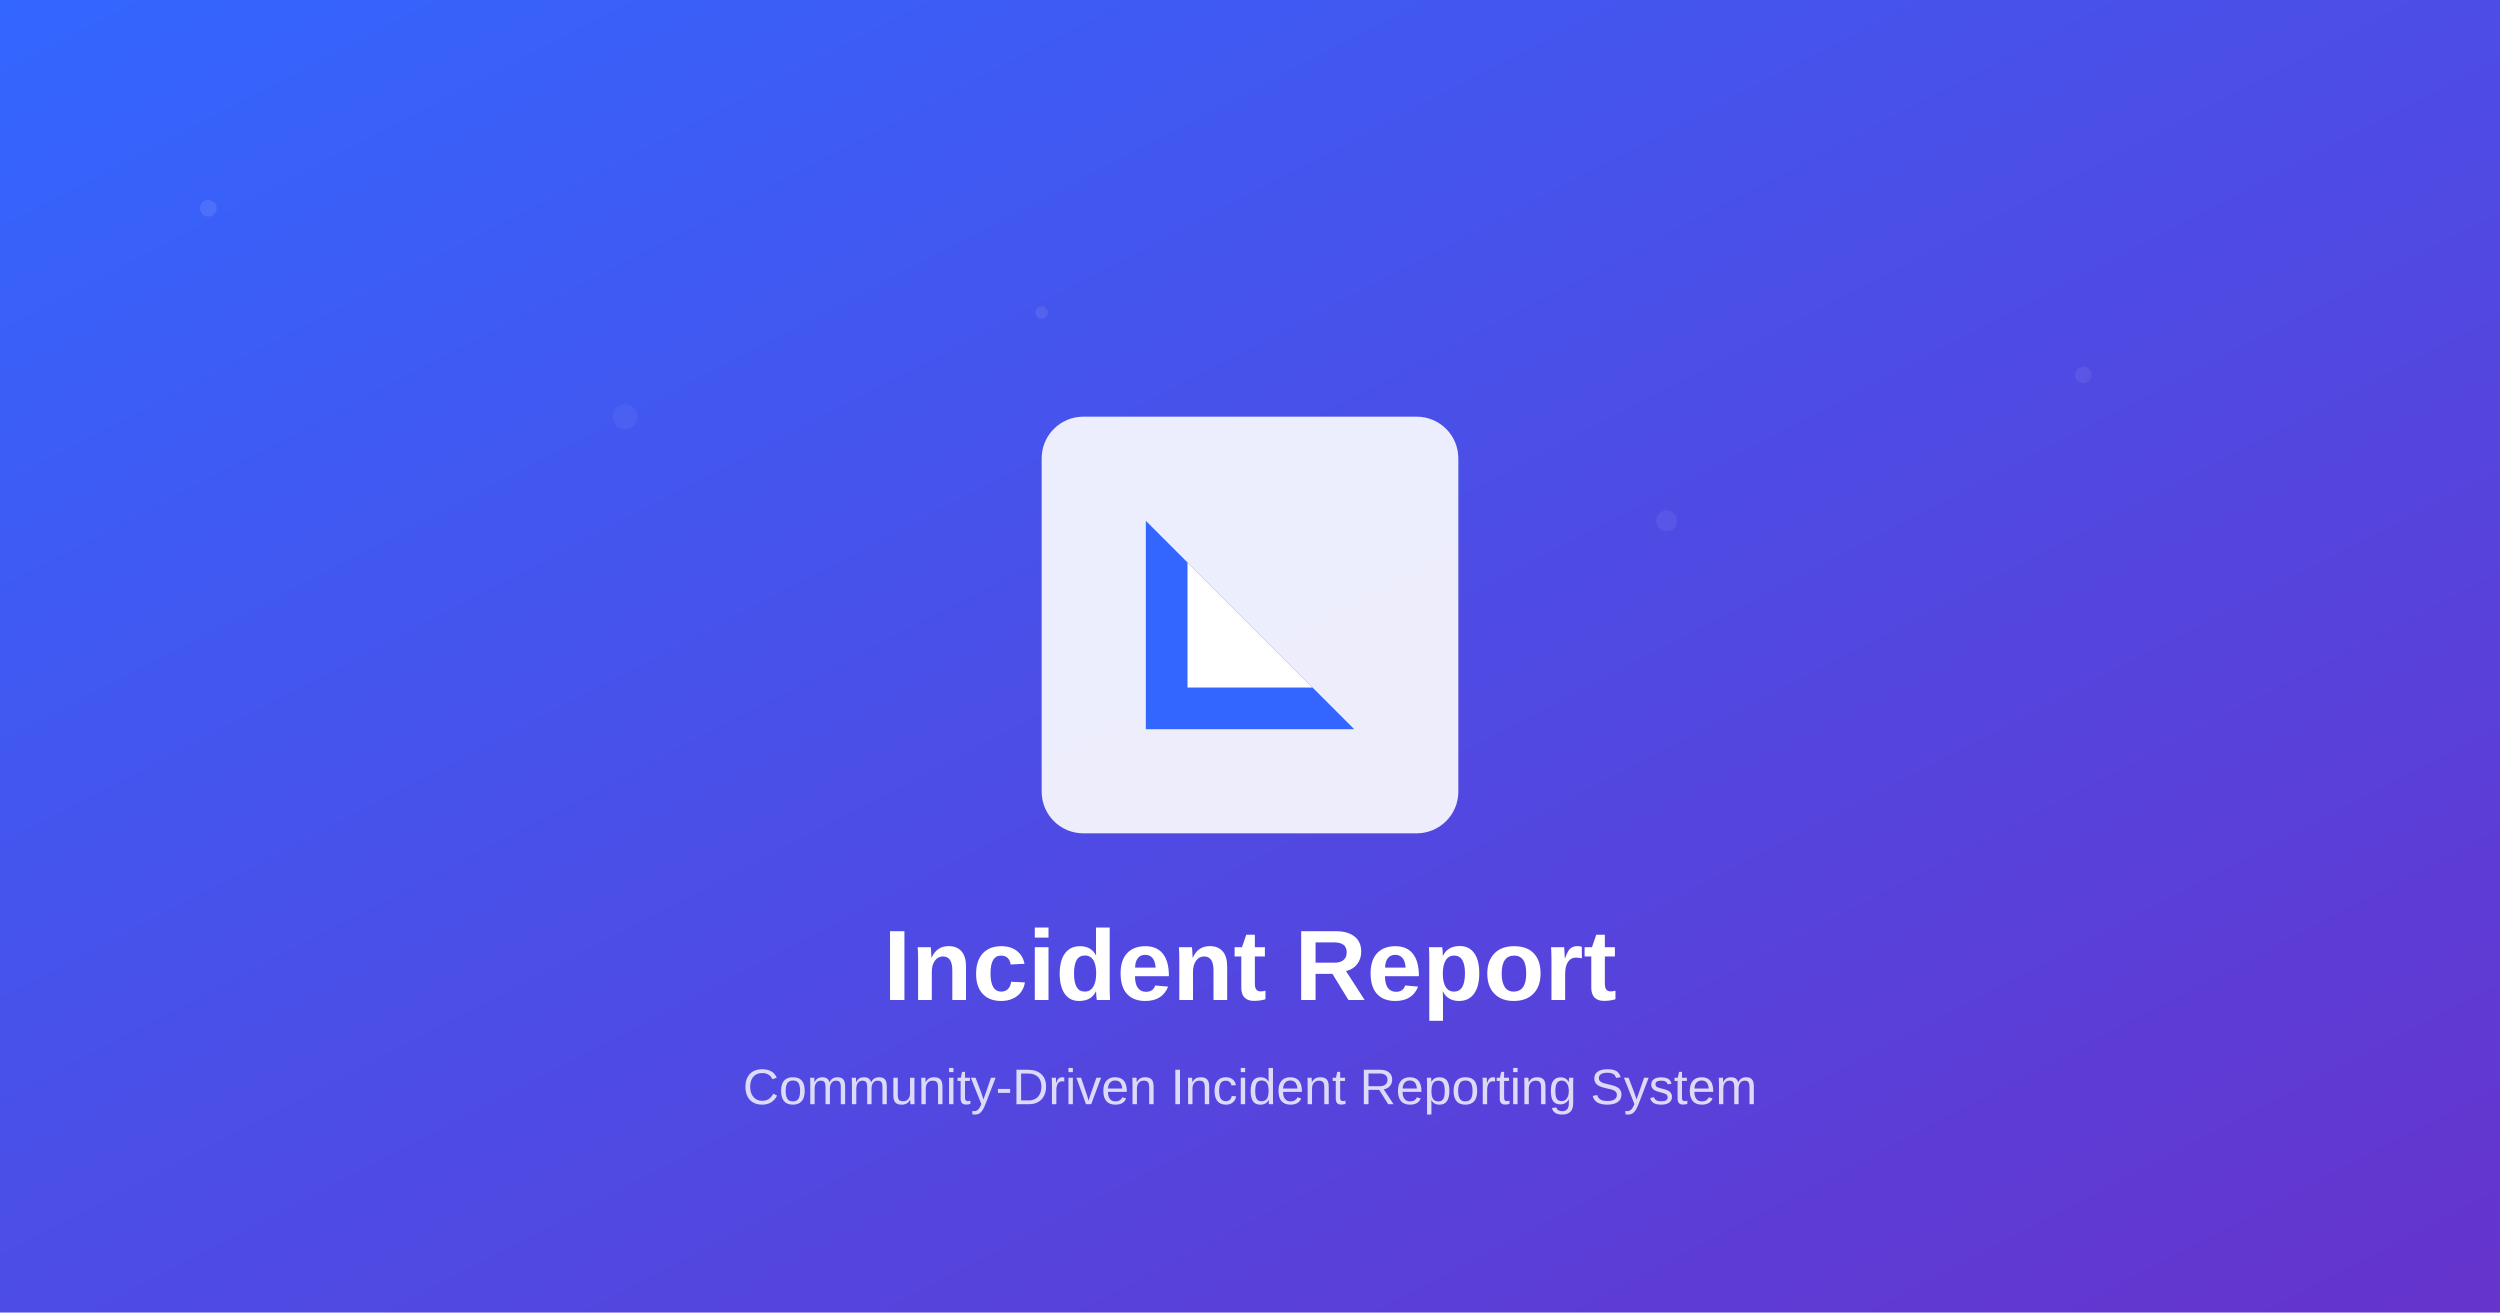
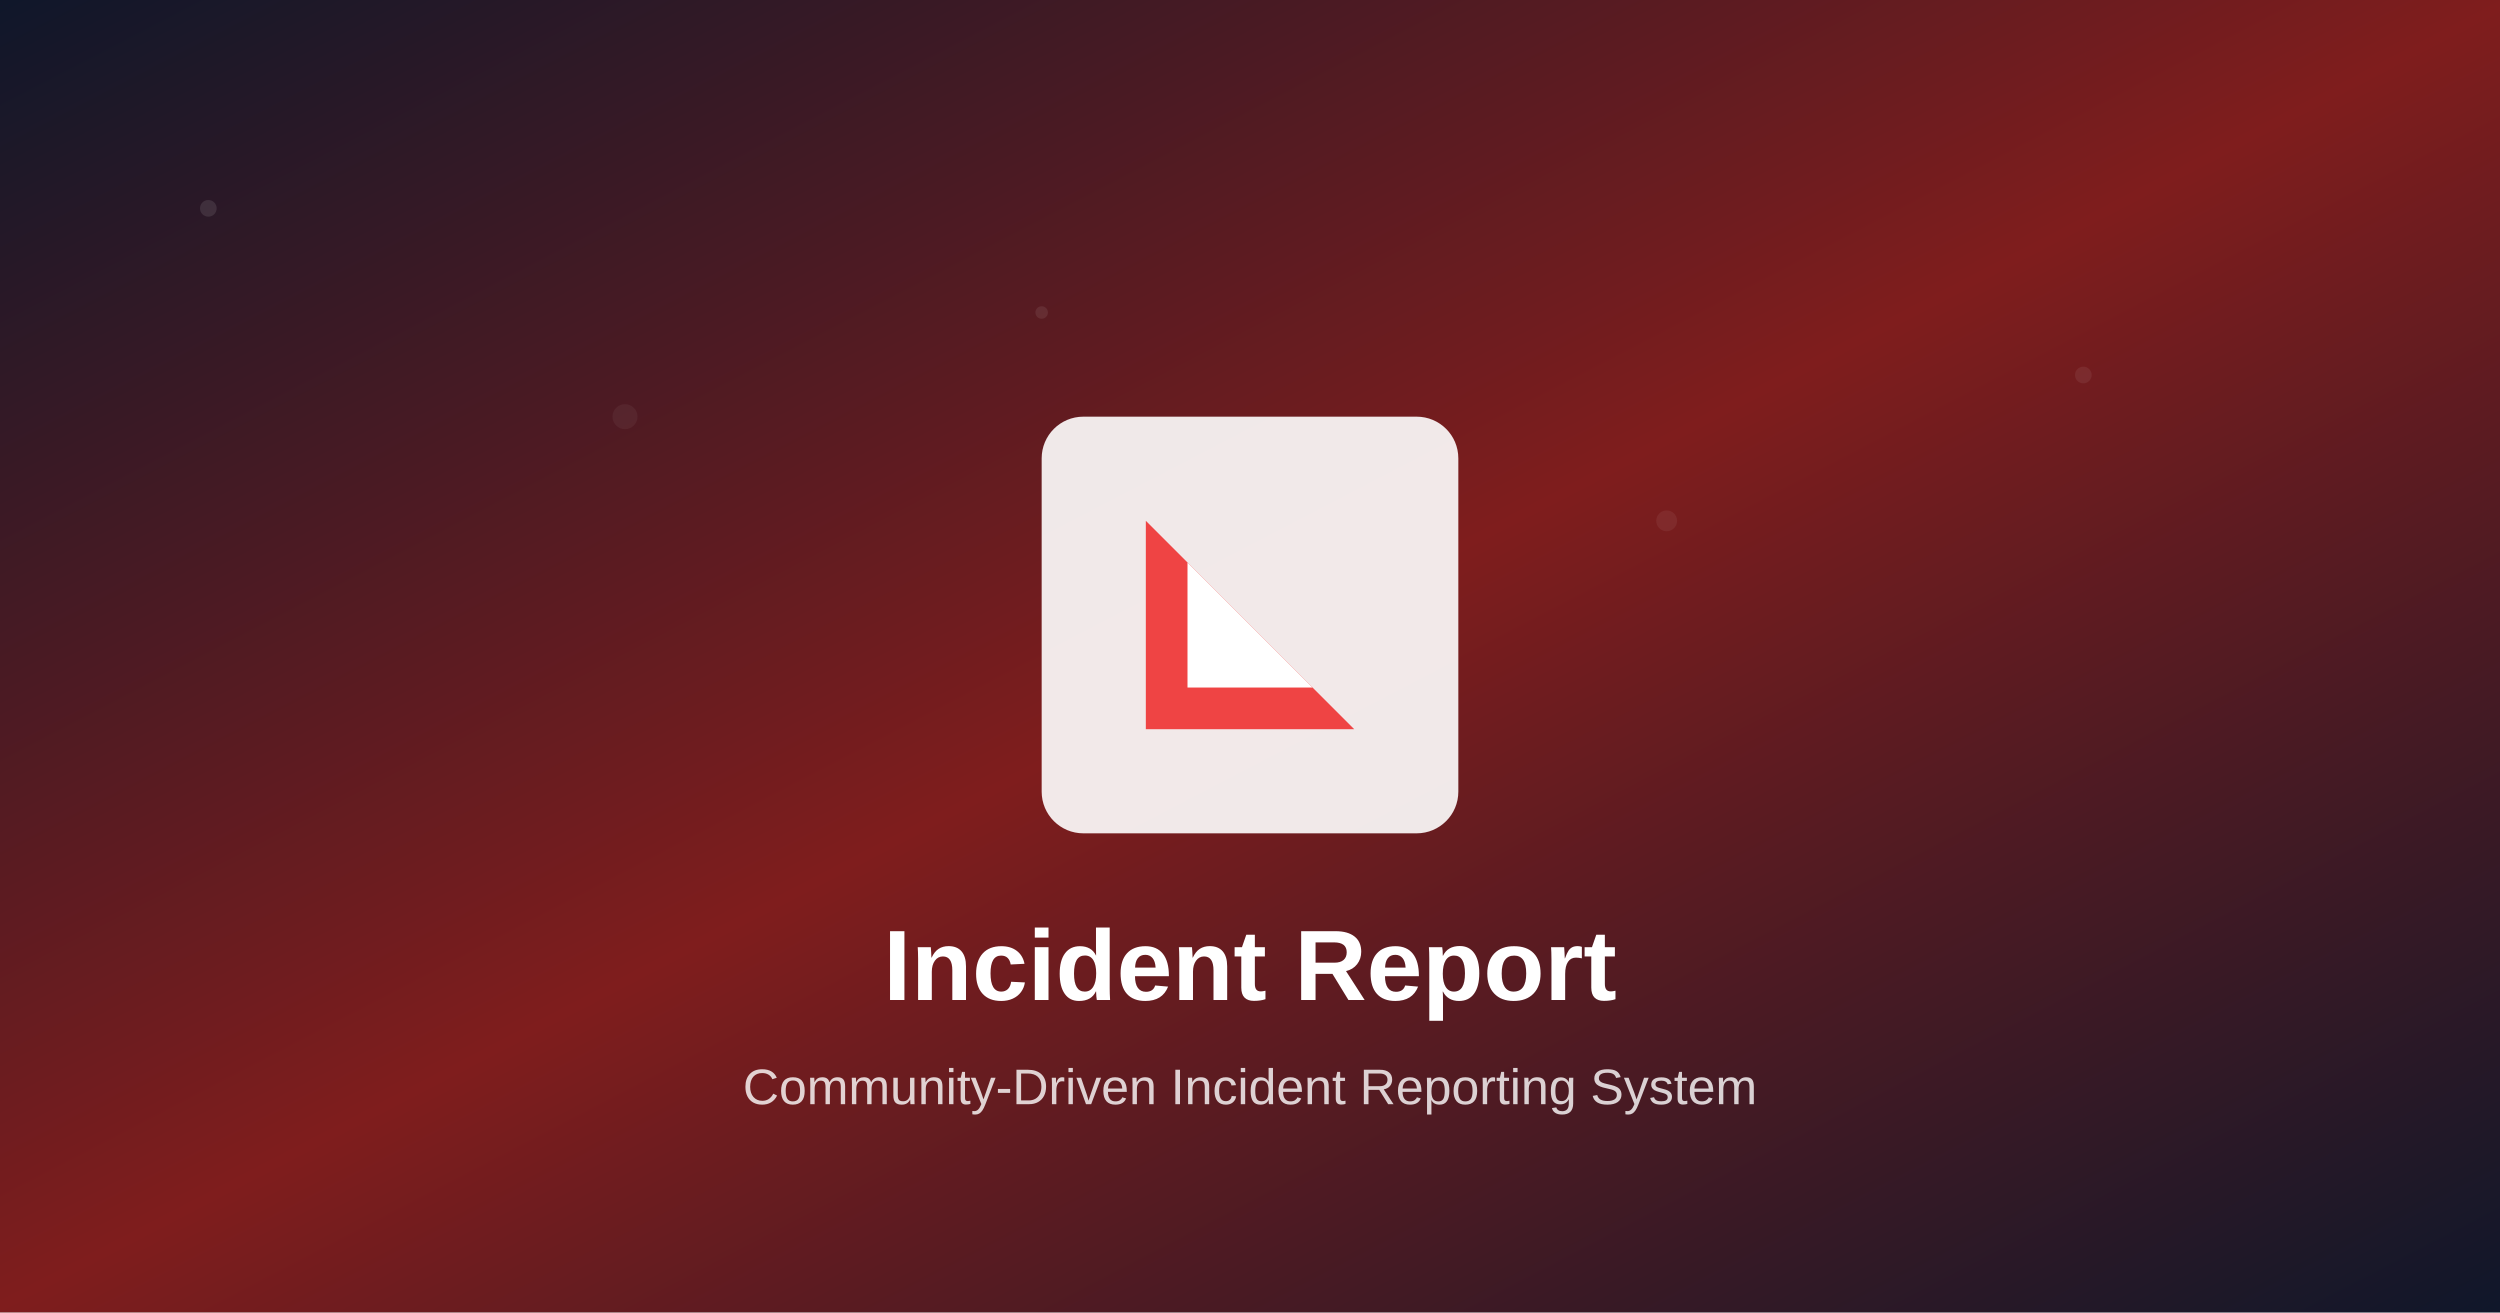
<svg xmlns="http://www.w3.org/2000/svg" width="1200" height="630" viewBox="0 0 1200 630" fill="none">
  <defs>
    <linearGradient id="gradient" x1="0%" y1="0%" x2="100%" y2="100%">
-       <stop offset="0%" style="stop-color:#3366ff;stop-opacity:1" />
-       <stop offset="100%" style="stop-color:#6633cc;stop-opacity:1" />
+       <stop offset="0%" style="stop-color:#0f172a;stop-opacity:1" />
+       <stop offset="50%" style="stop-color:#7f1d1d;stop-opacity:1" />
+       <stop offset="100%" style="stop-color:#0f172a;stop-opacity:1" />
    </linearGradient>
  </defs>
  <rect width="1200" height="630" fill="url(#gradient)" />
  <circle cx="100" cy="100" r="4" fill="rgba(255,255,255,0.1)" />
  <circle cx="300" cy="200" r="6" fill="rgba(255,255,255,0.05)" />
  <circle cx="500" cy="150" r="3" fill="rgba(255,255,255,0.08)" />
  <circle cx="800" cy="250" r="5" fill="rgba(255,255,255,0.06)" />
  <circle cx="1000" cy="180" r="4" fill="rgba(255,255,255,0.07)" />
  <rect x="500" y="200" width="200" height="200" rx="20" fill="rgba(255,255,255,0.9)" />
-   <path d="M550 250L650 350L550 350Z" fill="#3366ff" />
+   <path d="M550 250L650 350L550 350Z" fill="#ef4444" />
  <path d="M570 270L630 330L570 330Z" fill="#ffffff" />
  <text x="600" y="480" font-family="Arial, sans-serif" font-size="48" font-weight="bold" fill="#ffffff" text-anchor="middle">Incident Report</text>
  <text x="600" y="530" font-family="Arial, sans-serif" font-size="24" fill="rgba(255,255,255,0.8)" text-anchor="middle">Community-Driven Incident Reporting System</text>
</svg>
